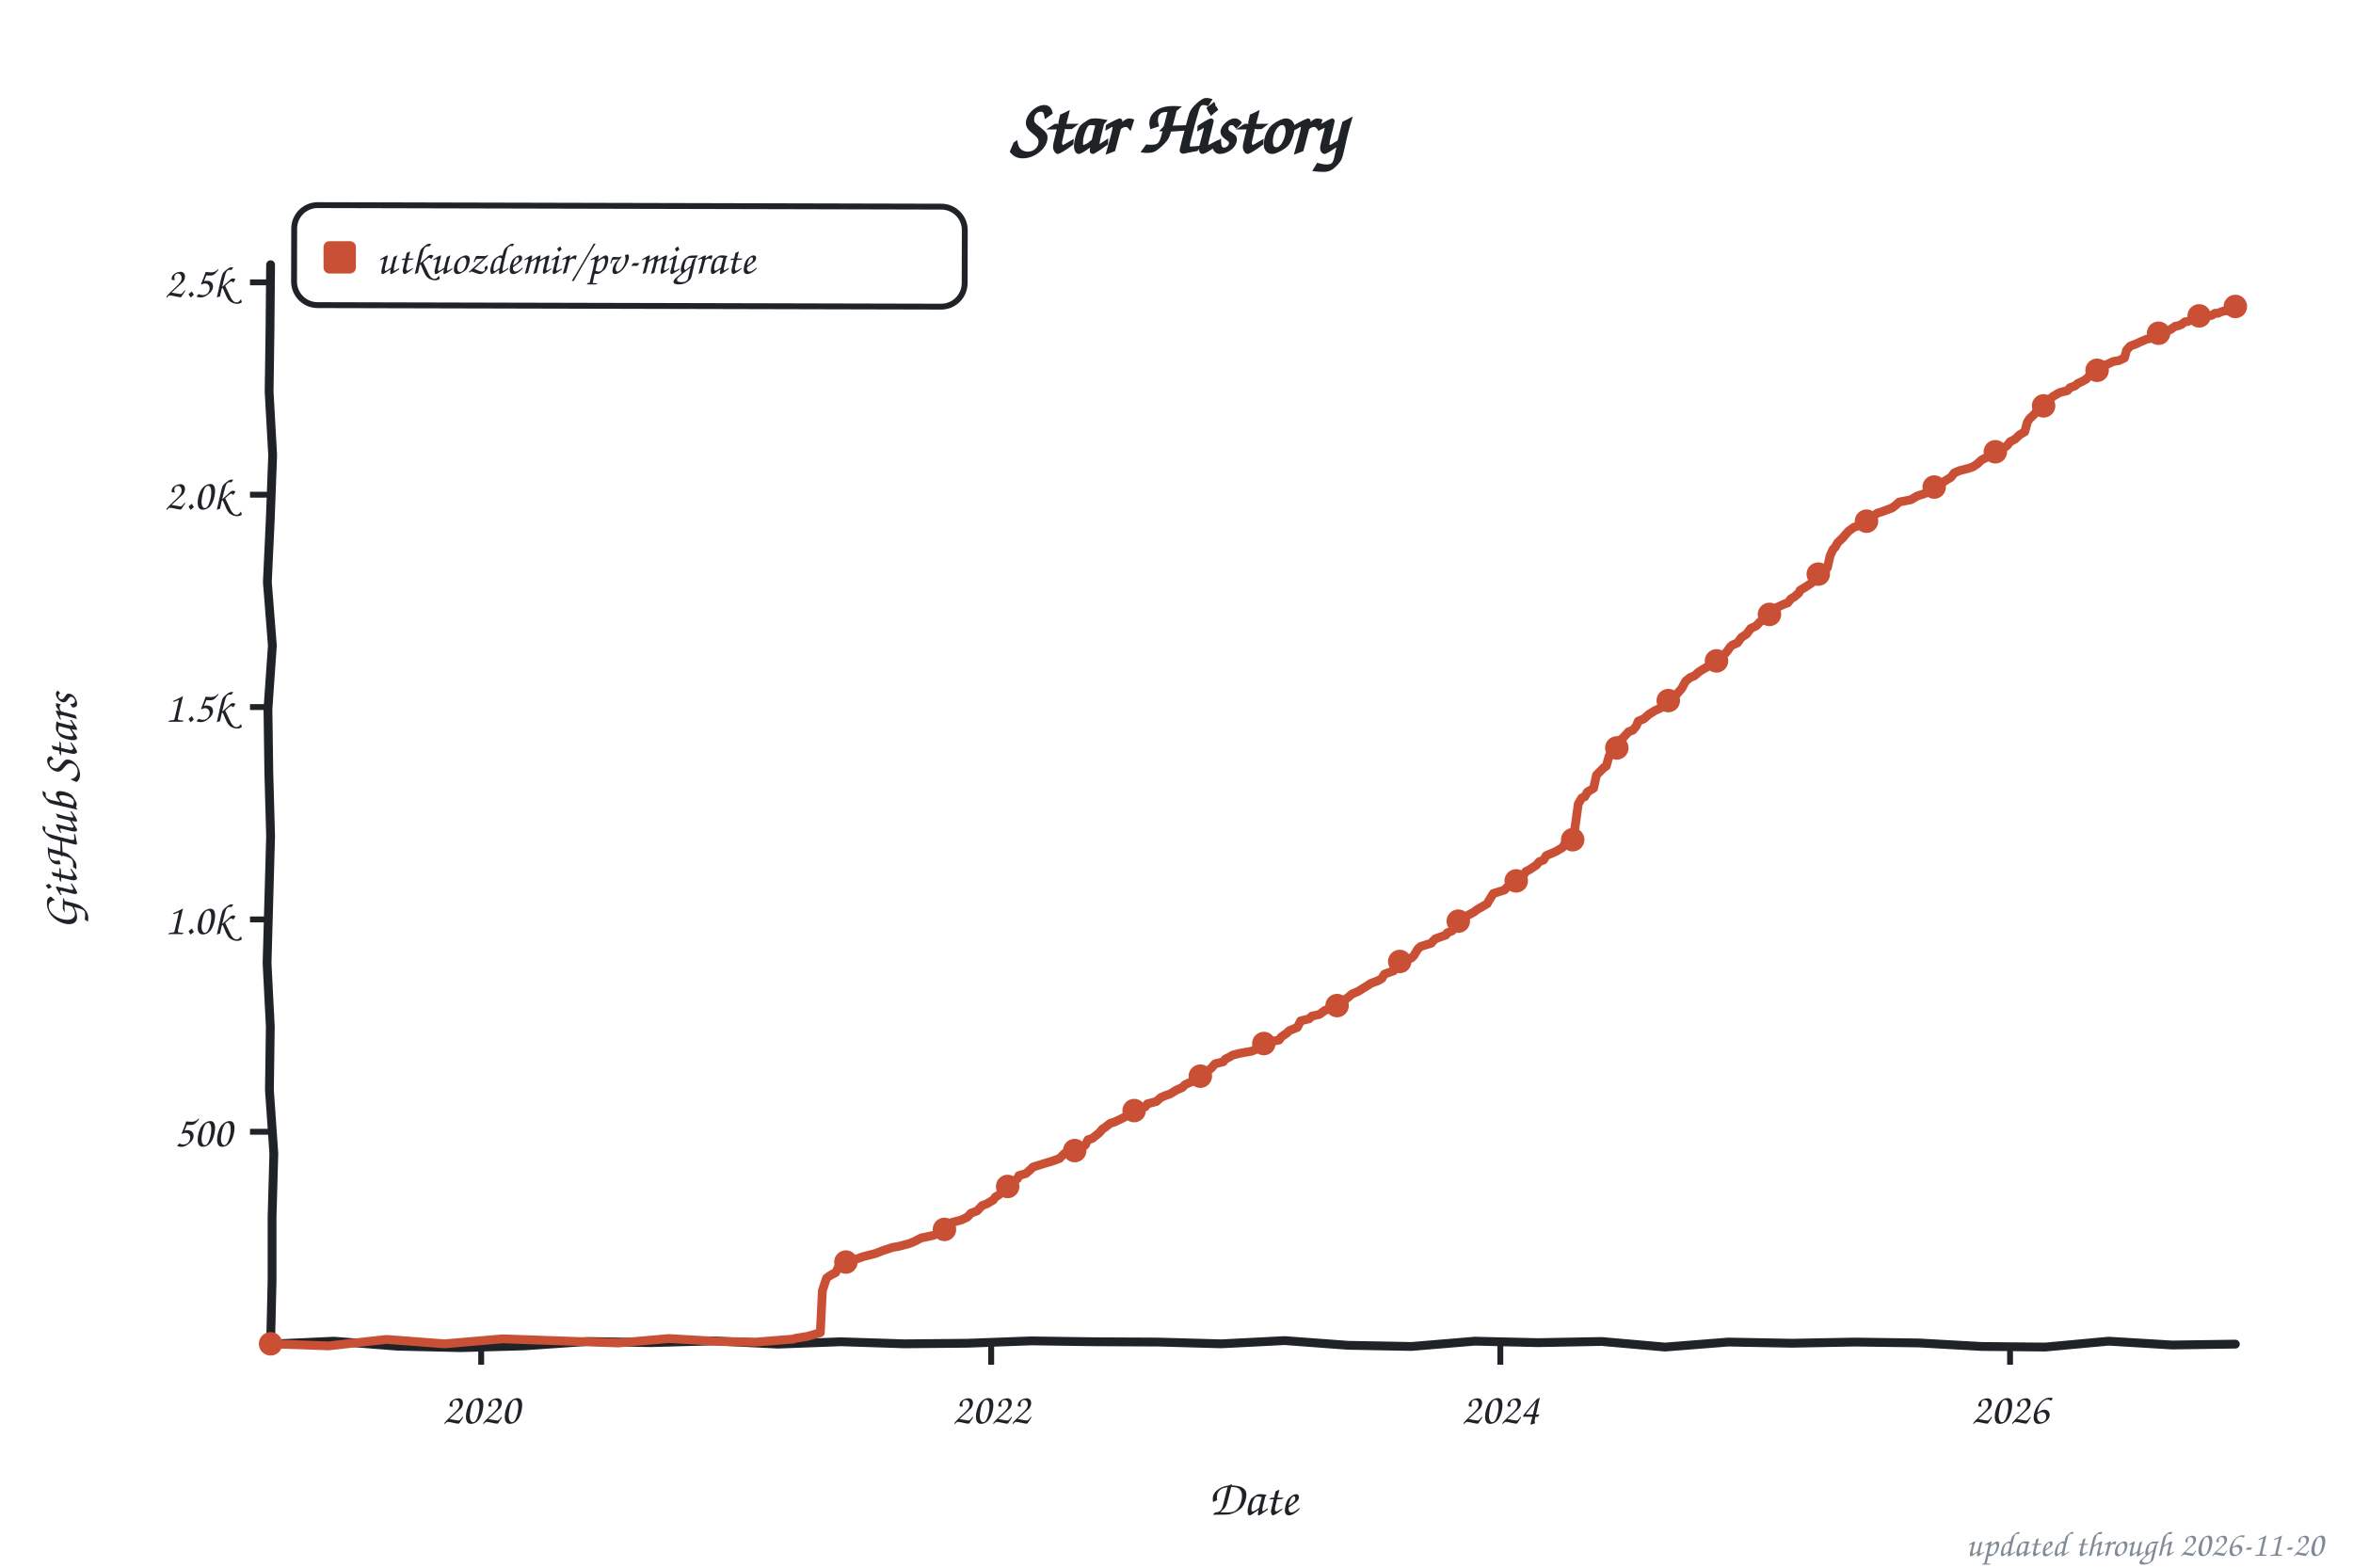
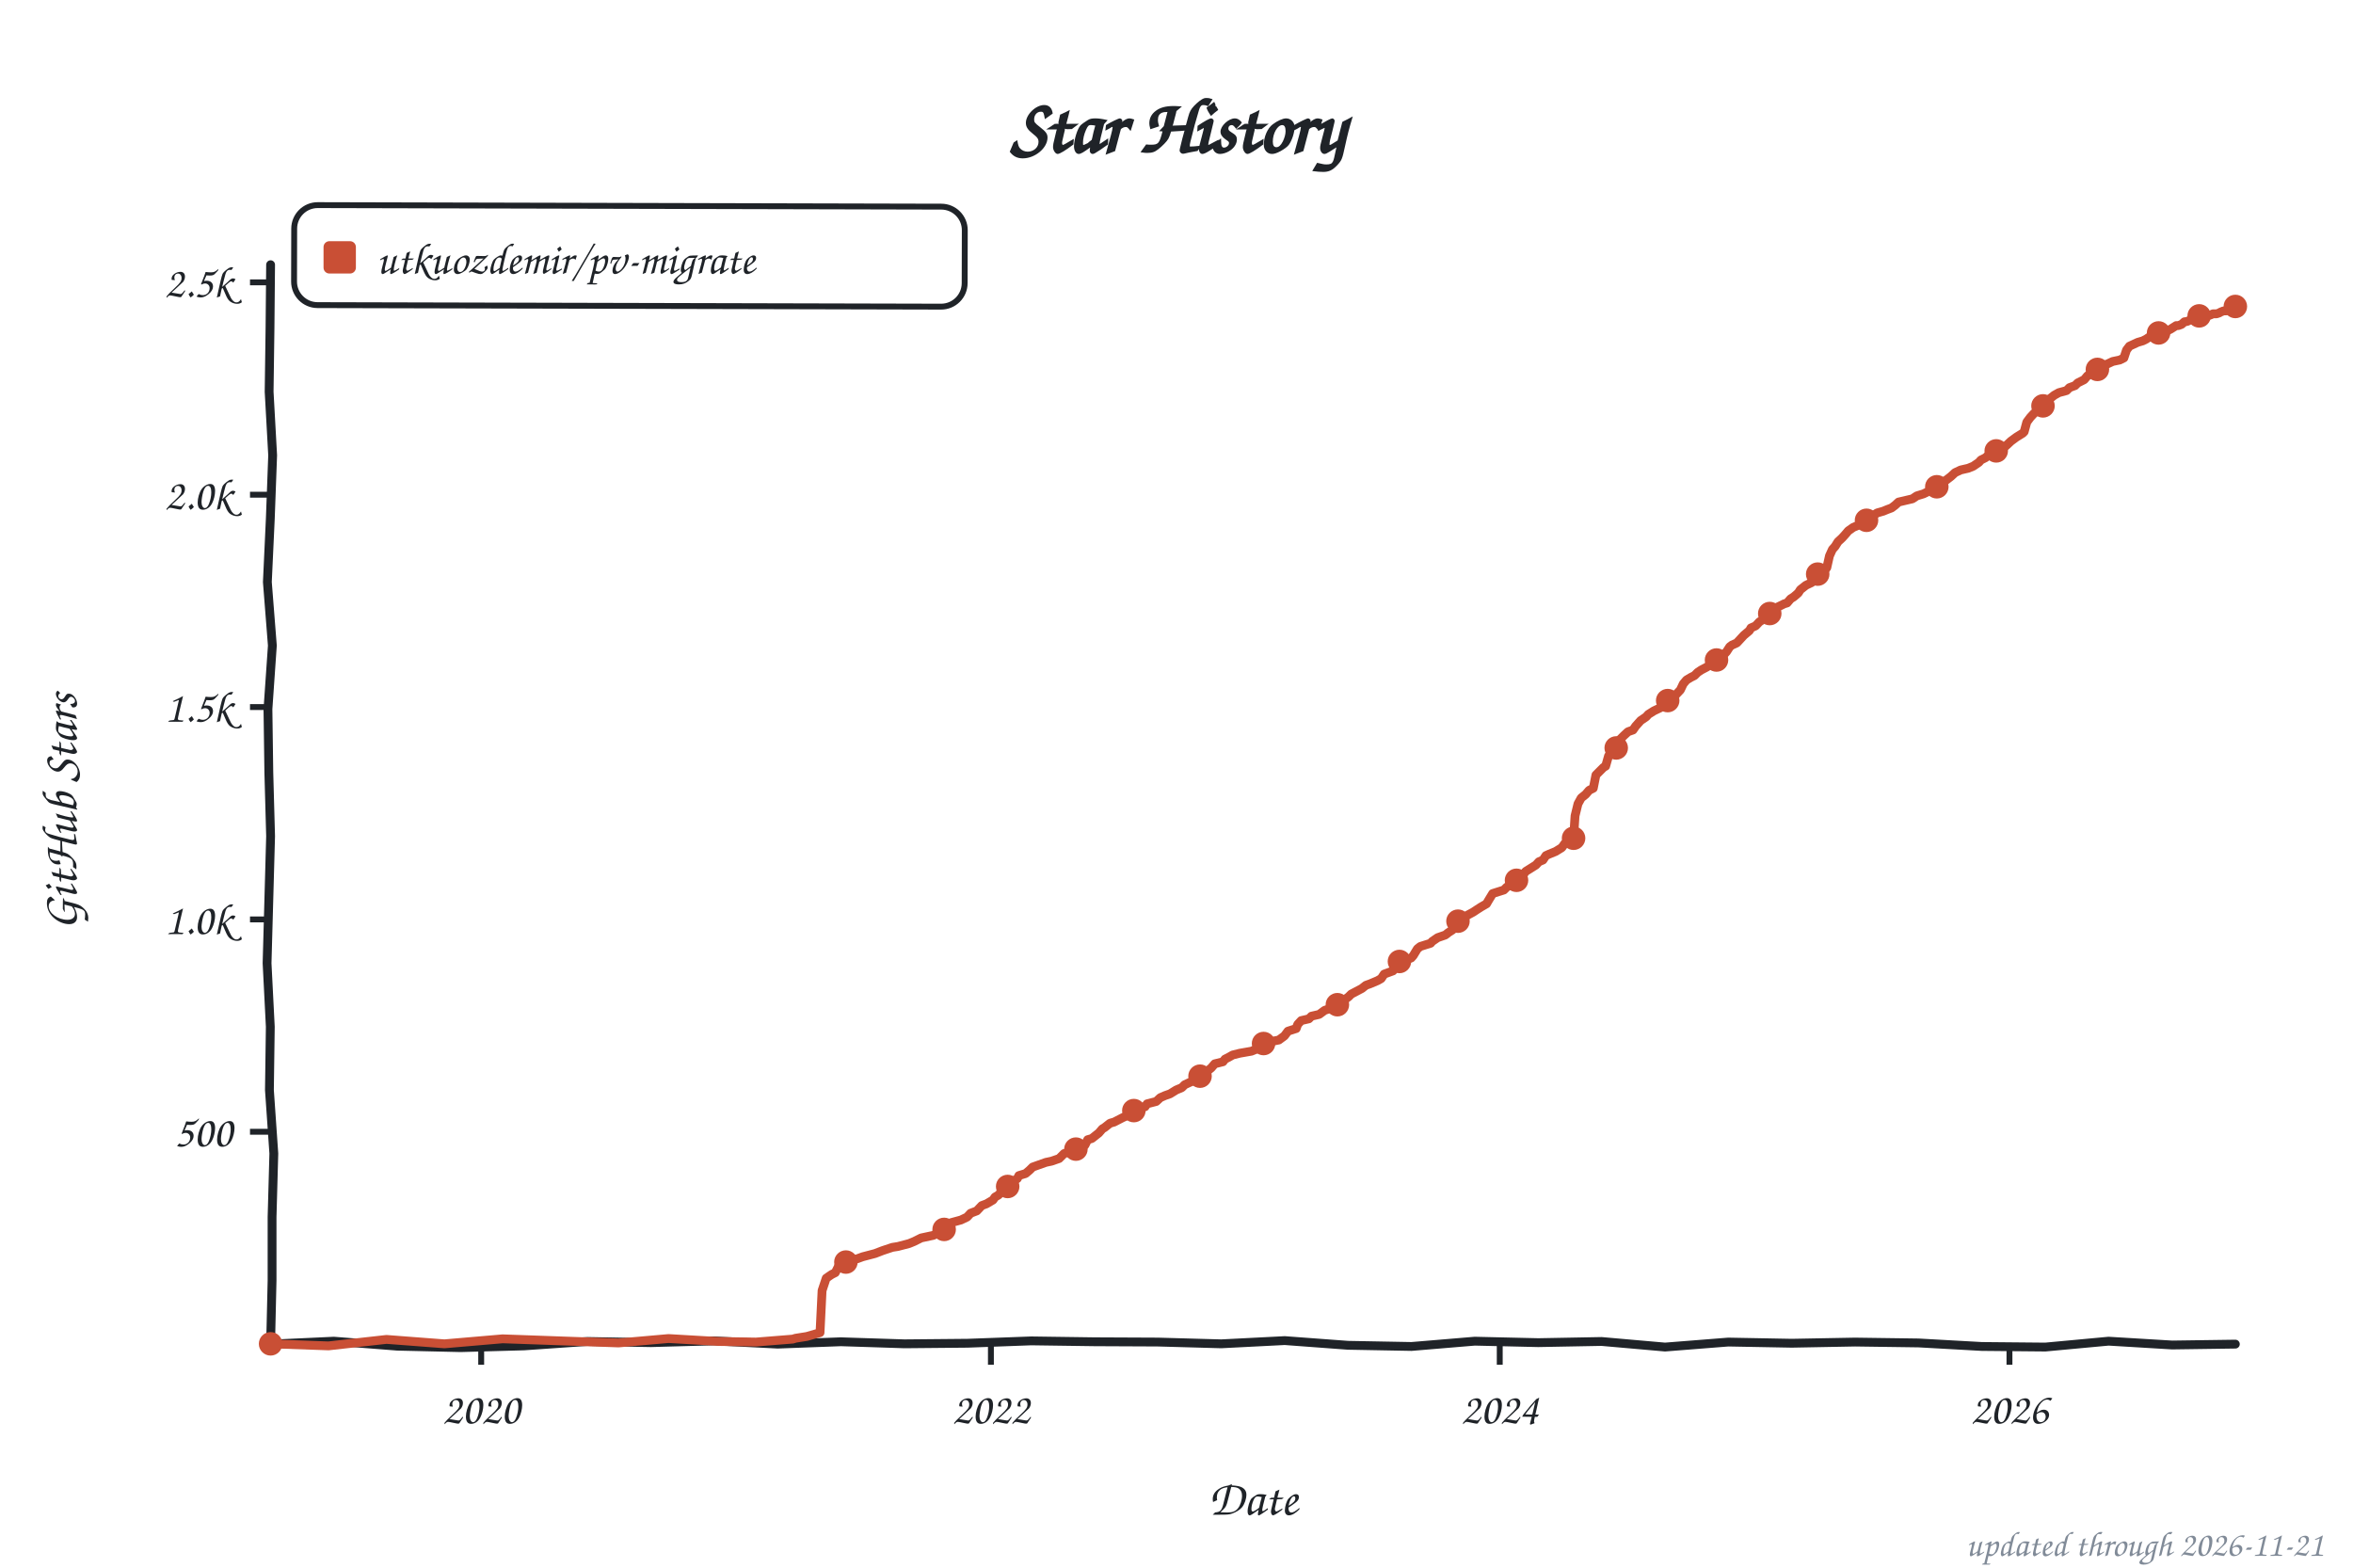
<svg xmlns="http://www.w3.org/2000/svg" width="800" height="533" viewBox="0 0 800 533" role="img" aria-label="Star history of utkuozdemir/pv-migrate">
  <style>text{font-family:"Comic Sans MS","Chalkboard SE","Comic Neue","Marker Felt",cursive}</style>
  <text x="400" y="52" font-size="26" font-weight="bold" text-anchor="middle" fill="#1f2328">Star History</text>
  <rect x="100" y="70" width="228" height="34" rx="8" fill="none" stroke="#1f2328" stroke-width="2" transform="rotate(0.14 214 87)" />
  <rect x="110" y="82" width="11" height="11" rx="2" fill="#c94f35" />
  <text x="128" y="93" font-size="15" fill="#1f2328" textLength="189" lengthAdjust="spacingAndGlyphs">utkuozdemir/pv-migrate</text>
  <line x1="85" y1="384.8" x2="92" y2="384.8" stroke="#1f2328" stroke-width="2" />
  <text x="79" y="389.8" font-size="15" text-anchor="end" fill="#1f2328">500</text>
  <line x1="85" y1="312.6" x2="92" y2="312.6" stroke="#1f2328" stroke-width="2" />
  <text x="79" y="317.6" font-size="15" text-anchor="end" fill="#1f2328">1.0k</text>
  <line x1="85" y1="240.4" x2="92" y2="240.4" stroke="#1f2328" stroke-width="2" />
  <text x="79" y="245.4" font-size="15" text-anchor="end" fill="#1f2328">1.5k</text>
  <line x1="85" y1="168.2" x2="92" y2="168.2" stroke="#1f2328" stroke-width="2" />
  <text x="79" y="173.2" font-size="15" text-anchor="end" fill="#1f2328">2.0k</text>
  <line x1="85" y1="96.0" x2="92" y2="96.0" stroke="#1f2328" stroke-width="2" />
  <text x="79" y="101.0" font-size="15" text-anchor="end" fill="#1f2328">2.5k</text>
  <line x1="163.6" y1="457" x2="163.6" y2="464" stroke="#1f2328" stroke-width="2" />
  <text x="163.6" y="484" font-size="15" text-anchor="middle" fill="#1f2328">2020</text>
-   <line x1="337.0" y1="457" x2="337.0" y2="464" stroke="#1f2328" stroke-width="2" />
-   <text x="337.0" y="484" font-size="15" text-anchor="middle" fill="#1f2328">2022</text>
-   <line x1="510.1" y1="457" x2="510.1" y2="464" stroke="#1f2328" stroke-width="2" />
-   <text x="510.1" y="484" font-size="15" text-anchor="middle" fill="#1f2328">2024</text>
-   <line x1="683.4" y1="457" x2="683.4" y2="464" stroke="#1f2328" stroke-width="2" />
-   <text x="683.4" y="484" font-size="15" text-anchor="middle" fill="#1f2328">2026</text>
+   <line x1="336.9" y1="457" x2="336.9" y2="464" stroke="#1f2328" stroke-width="2" />
+   <text x="336.9" y="484" font-size="15" text-anchor="middle" fill="#1f2328">2022</text>
+   <line x1="509.9" y1="457" x2="509.9" y2="464" stroke="#1f2328" stroke-width="2" />
+   <text x="509.9" y="484" font-size="15" text-anchor="middle" fill="#1f2328">2024</text>
+   <line x1="683.2" y1="457" x2="683.2" y2="464" stroke="#1f2328" stroke-width="2" />
+   <text x="683.2" y="484" font-size="15" text-anchor="middle" fill="#1f2328">2026</text>
  <text x="426" y="515" font-size="17" text-anchor="middle" fill="#1f2328">Date</text>
  <text x="26" y="276" font-size="17" text-anchor="middle" fill="#1f2328" transform="rotate(-90 26 276)">GitHub Stars</text>
  <path d="M 92.0,90.0 L 91.8,111.6 L 91.5,133.2 L 92.7,154.8 L 91.9,176.4 L 90.9,197.9 L 92.6,219.5 L 91.1,241.1 L 91.4,262.7 L 92.0,284.3 L 91.4,305.9 L 90.8,327.5 L 91.9,349.1 L 91.6,370.6 L 93.1,392.2 L 92.5,413.8 L 92.5,435.4 L 92.0,457.0 L 113.5,456.0 L 135.1,457.7 L 156.6,458.2 L 178.2,457.6 L 199.7,456.1 L 221.3,456.5 L 242.8,455.9 L 264.4,457.0 L 285.9,456.2 L 307.5,456.9 L 329.0,456.7 L 350.6,455.9 L 372.1,456.2 L 393.7,456.3 L 415.2,456.9 L 436.8,455.8 L 458.3,457.4 L 479.9,457.8 L 501.4,456.0 L 523.0,456.5 L 544.5,456.1 L 566.1,458.0 L 587.6,456.3 L 609.2,456.7 L 630.7,456.3 L 652.3,456.6 L 673.8,457.8 L 695.4,458.0 L 716.9,456.0 L 738.5,457.3 L 760.0,457.0" fill="none" stroke="#1f2328" stroke-width="3" stroke-linecap="round" stroke-linejoin="round" />
-   <path d="M 92.0,456.9 L 111.7,457.6 L 131.4,455.4 L 151.2,456.9 L 170.9,455.2 L 190.6,455.9 L 210.3,456.6 L 227.4,455.1 L 244.5,456.1 L 257.1,456.3 L 269.6,455.3 L 270.6,455.0 L 274.4,454.4 L 278.9,453.1 L 279.6,438.8 L 281.0,434.6 L 281.9,433.9 L 282.9,433.3 L 284.1,432.7 L 285.3,430.3 L 286.4,429.4 L 288.8,428.4 L 291.4,428.0 L 293.3,427.3 L 297.6,426.2 L 300.2,425.2 L 303.5,424.1 L 305.4,423.8 L 309.2,422.8 L 310.9,422.1 L 313.2,420.9 L 317.5,420.0 L 319.2,418.9 L 321.3,417.9 L 322.5,417.6 L 323.4,415.7 L 326.8,414.8 L 328.9,413.8 L 330.1,412.5 L 332.2,411.7 L 333.9,409.9 L 335.5,409.3 L 337.7,408.0 L 338.4,407.0 L 339.6,406.3 L 341.5,404.0 L 342.6,403.4 L 343.6,402.3 L 346.0,400.7 L 346.4,399.7 L 348.8,399.0 L 350.2,397.8 L 351.2,396.8 L 355.0,395.6 L 357.4,394.9 L 360.2,393.9 L 361.1,393.0 L 361.9,392.2 L 364.2,391.6 L 368.0,390.0 L 369.0,389.3 L 369.9,387.5 L 371.3,387.1 L 373.7,385.2 L 374.9,383.8 L 375.6,383.4 L 377.5,381.9 L 378.9,381.5 L 380.8,380.6 L 382.2,379.9 L 384.1,378.7 L 384.6,378.0 L 386.8,376.9 L 389.4,376.3 L 390.1,375.3 L 393.2,374.5 L 394.6,373.2 L 396.2,372.5 L 397.9,371.9 L 400.0,370.6 L 401.9,369.8 L 402.9,368.8 L 405.5,367.6 L 406.2,366.8 L 407.6,366.2 L 409.8,365.2 L 410.9,363.9 L 411.9,363.1 L 413.1,361.7 L 415.9,361.0 L 416.6,360.1 L 417.8,359.5 L 419.2,358.7 L 421.6,358.1 L 425.6,357.4 L 427.8,356.5 L 428.7,355.3 L 429.9,354.6 L 434.9,353.6 L 435.6,352.6 L 437.3,351.4 L 438.4,350.4 L 441.1,349.3 L 442.2,347.1 L 445.1,346.4 L 446.0,345.5 L 448.6,344.9 L 450.5,343.5 L 452.4,342.9 L 454.6,341.9 L 455.0,341.2 L 456.9,340.2 L 458.6,338.9 L 459.6,338.0 L 461.9,337.0 L 463.8,335.8 L 466.2,334.3 L 468.6,333.4 L 469.8,332.7 L 470.7,331.2 L 473.8,330.1 L 474.3,328.3 L 475.9,326.9 L 477.8,326.5 L 479.9,325.7 L 480.7,324.9 L 482.1,322.6 L 483.0,321.8 L 486.6,320.7 L 487.1,320.1 L 488.0,319.2 L 491.6,317.9 L 492.0,317.2 L 493.7,316.5 L 494.6,314.6 L 496.1,312.9 L 498.2,312.0 L 498.7,311.4 L 501.1,310.1 L 502.0,309.4 L 503.7,308.4 L 505.6,307.3 L 506.3,306.1 L 507.7,303.8 L 511.5,302.6 L 512.4,301.6 L 513.9,300.8 L 514.6,300.3 L 516.5,299.0 L 517.9,297.7 L 518.8,296.3 L 520.0,295.7 L 522.4,294.1 L 523.3,293.0 L 524.8,292.4 L 525.7,290.9 L 526.9,290.4 L 529.0,289.5 L 531.2,288.2 L 532.1,286.8 L 533.8,286.0 L 535.4,282.0 L 536.6,273.3 L 537.8,271.3 L 538.8,270.9 L 539.7,269.3 L 541.8,268.0 L 542.8,263.5 L 544.2,262.1 L 545.4,260.9 L 546.1,260.5 L 547.1,257.0 L 548.2,256.0 L 549.4,255.3 L 550.4,252.0 L 551.8,250.9 L 553.7,248.8 L 555.1,248.3 L 556.3,246.9 L 557.0,245.2 L 558.9,244.4 L 560.6,242.9 L 562.5,241.7 L 564.6,240.7 L 565.1,240.3 L 566.3,239.7 L 567.2,238.2 L 568.9,237.1 L 569.6,236.6 L 570.8,235.2 L 571.7,234.2 L 573.1,231.6 L 574.6,230.4 L 576.2,229.7 L 577.4,228.6 L 578.6,227.8 L 580.0,227.0 L 581.4,226.1 L 583.1,225.4 L 584.0,224.2 L 585.9,222.9 L 587.1,221.6 L 588.3,219.9 L 589.0,219.3 L 590.7,218.6 L 592.1,216.7 L 593.8,215.6 L 595.2,213.7 L 597.1,212.8 L 598.3,211.5 L 599.9,210.5 L 600.9,209.2 L 602.3,208.2 L 603.7,206.8 L 604.2,206.5 L 606.8,205.3 L 607.8,205.0 L 608.9,203.6 L 610.1,202.9 L 611.6,201.6 L 612.0,200.7 L 613.7,199.7 L 616.1,198.1 L 617.0,196.5 L 618.2,195.2 L 619.9,194.8 L 621.3,193.0 L 622.2,189.0 L 623.2,186.8 L 623.9,186.1 L 624.8,184.5 L 626.5,182.9 L 627.4,181.8 L 628.6,180.5 L 630.3,179.3 L 632.2,178.6 L 633.8,177.4 L 634.8,176.9 L 636.0,176.0 L 638.4,174.4 L 639.5,174.1 L 641.7,173.3 L 643.3,172.7 L 644.5,171.8 L 645.7,170.7 L 649.7,169.9 L 651.9,168.6 L 654.2,167.9 L 656.4,166.8 L 656.8,165.9 L 659.7,164.9 L 660.2,164.2 L 662.1,163.0 L 663.3,162.3 L 664.4,160.8 L 666.3,160.0 L 669.4,159.2 L 670.8,158.7 L 672.3,157.7 L 673.7,156.4 L 675.3,155.6 L 676.1,154.8 L 678.0,153.9 L 679.6,152.7 L 681.7,152.0 L 682.5,151.4 L 683.4,150.2 L 685.1,149.3 L 686.7,147.8 L 688.4,146.8 L 689.3,143.5 L 690.0,142.4 L 691.2,141.3 L 692.4,140.0 L 693.4,138.9 L 694.8,138.0 L 696.0,137.2 L 697.6,135.1 L 698.3,134.6 L 700.2,133.5 L 702.9,132.8 L 703.8,131.8 L 705.5,131.2 L 706.4,130.4 L 708.1,129.6 L 709.3,128.9 L 711.2,126.9 L 712.6,126.0 L 713.3,125.6 L 714.7,124.6 L 716.8,123.7 L 718.5,122.9 L 720.4,122.6 L 722.3,121.7 L 723.0,119.1 L 724.2,117.7 L 726.3,116.9 L 728.0,116.1 L 729.9,115.3 L 731.1,115.1 L 733.0,113.5 L 736.3,112.5 L 737.0,112.5 L 738.2,111.9 L 738.7,111.5 L 739.6,110.9 L 740.8,110.7 L 741.7,110.3 L 742.9,109.4 L 743.9,109.3 L 745.1,108.7 L 745.5,108.3 L 746.5,108.1 L 747.7,107.4 L 748.4,107.3 L 749.3,107.3 L 750.5,107.3 L 751.5,107.3 L 752.2,107.1 L 753.1,106.5 L 754.1,106.5 L 755.0,106.1 L 756.2,105.7 L 757.2,105.7 L 758.1,105.4 L 759.3,104.2 L 760.0,104.2" fill="none" stroke="#c94f35" stroke-width="3" stroke-linecap="round" stroke-linejoin="round" />
+   <path d="M 92.0,456.9 L 111.7,457.6 L 131.4,455.4 L 151.1,456.9 L 170.9,455.2 L 190.6,455.9 L 210.3,456.6 L 227.3,455.1 L 244.4,456.1 L 257.0,456.3 L 269.5,455.3 L 270.5,455.0 L 274.3,454.4 L 278.8,453.1 L 279.5,438.8 L 280.9,434.6 L 281.9,433.9 L 282.8,433.3 L 284.0,432.7 L 285.2,430.3 L 286.4,429.4 L 288.7,428.4 L 291.4,428.0 L 293.3,427.3 L 297.5,426.2 L 300.1,425.2 L 303.4,424.1 L 305.3,423.8 L 309.1,422.8 L 310.8,422.1 L 313.2,420.9 L 317.4,420.0 L 319.1,418.9 L 321.2,417.9 L 322.4,417.6 L 323.4,415.7 L 326.7,414.8 L 328.8,413.8 L 330.0,412.5 L 332.1,411.7 L 333.8,409.9 L 335.4,409.3 L 337.6,408.0 L 338.3,407.0 L 339.5,406.3 L 341.4,404.0 L 342.6,403.4 L 343.5,402.3 L 345.9,400.7 L 346.4,399.7 L 348.7,399.0 L 350.1,397.8 L 351.1,396.8 L 355.6,395.2 L 357.5,394.8 L 360.1,393.9 L 361.0,393.0 L 361.8,392.2 L 364.1,391.6 L 367.9,390.0 L 368.9,389.3 L 369.8,387.5 L 371.2,387.1 L 373.6,385.2 L 374.8,383.8 L 375.5,383.4 L 377.4,381.9 L 378.8,381.5 L 381.7,380.0 L 382.6,379.6 L 384.0,378.7 L 385.7,377.3 L 386.7,376.9 L 389.3,376.3 L 390.0,375.3 L 393.1,374.5 L 394.5,373.2 L 396.1,372.5 L 397.8,371.9 L 399.9,370.6 L 401.8,369.8 L 402.8,368.8 L 405.4,367.6 L 406.1,366.8 L 408.5,365.6 L 409.6,365.2 L 410.8,363.9 L 411.8,363.1 L 413.0,361.7 L 415.8,361.0 L 416.5,360.1 L 417.7,359.5 L 419.1,358.7 L 421.5,358.1 L 425.5,357.4 L 427.7,356.5 L 428.6,355.3 L 429.8,354.6 L 434.8,353.6 L 436.7,352.2 L 437.9,350.6 L 440.7,349.7 L 441.2,348.3 L 442.4,347.0 L 445.0,346.4 L 445.9,345.5 L 448.5,344.9 L 450.4,343.5 L 452.3,342.9 L 454.4,341.9 L 454.9,341.2 L 456.8,340.2 L 458.5,338.9 L 459.4,338.0 L 463.0,336.1 L 464.4,335.0 L 465.8,334.5 L 468.4,333.4 L 469.6,332.7 L 470.6,331.2 L 473.6,330.1 L 474.1,328.3 L 475.8,326.9 L 477.7,326.5 L 479.8,325.7 L 480.5,324.9 L 481.9,322.6 L 482.9,321.8 L 486.4,320.7 L 486.9,320.1 L 488.8,318.8 L 491.4,317.9 L 492.4,317.1 L 493.8,316.2 L 495.2,313.5 L 495.9,312.9 L 498.1,312.0 L 498.5,311.4 L 500.9,310.1 L 502.1,309.3 L 503.5,308.4 L 505.4,307.3 L 506.1,306.1 L 507.5,303.8 L 511.3,302.6 L 512.3,301.6 L 513.7,300.8 L 514.9,299.7 L 516.3,299.0 L 517.7,297.7 L 518.7,296.3 L 520.3,295.3 L 522.2,294.1 L 523.2,293.0 L 524.6,292.4 L 525.6,290.9 L 526.7,290.4 L 528.9,289.5 L 531.0,288.2 L 532.0,286.8 L 535.0,285.0 L 535.5,277.4 L 536.5,273.3 L 537.6,271.3 L 539.1,270.1 L 540.3,268.7 L 541.7,268.0 L 542.6,263.5 L 544.0,262.1 L 545.2,260.9 L 545.9,260.5 L 546.9,257.0 L 548.1,256.0 L 549.3,255.3 L 550.2,252.0 L 552.1,250.1 L 553.5,248.8 L 555.2,248.2 L 556.1,246.9 L 557.8,245.0 L 559.7,243.7 L 560.4,242.9 L 562.3,241.7 L 564.4,240.7 L 564.9,240.3 L 566.1,239.7 L 567.0,238.2 L 568.7,237.1 L 569.4,236.6 L 571.3,234.6 L 572.3,232.5 L 573.4,231.2 L 574.9,230.3 L 576.1,229.7 L 577.2,228.6 L 578.4,227.8 L 580.3,226.8 L 581.3,226.1 L 582.9,225.4 L 583.9,224.2 L 585.8,222.9 L 587.0,221.6 L 588.1,219.9 L 588.9,219.3 L 590.5,218.6 L 592.9,216.0 L 594.8,214.4 L 595.3,213.5 L 596.9,212.8 L 598.1,211.5 L 600.0,210.2 L 601.4,208.9 L 602.8,207.5 L 603.5,206.8 L 605.4,205.9 L 606.6,205.3 L 607.6,205.0 L 608.8,203.6 L 609.9,202.9 L 611.4,201.6 L 612.1,200.5 L 614.0,199.0 L 615.9,198.1 L 616.8,196.5 L 618.0,195.2 L 619.9,194.5 L 621.1,193.0 L 622.0,189.0 L 623.0,186.8 L 623.9,185.8 L 624.9,184.2 L 626.3,182.9 L 627.3,181.8 L 628.4,180.5 L 630.1,179.3 L 633.2,178.0 L 633.7,177.4 L 635.3,176.1 L 636.0,175.9 L 638.2,174.4 L 640.3,173.8 L 641.5,173.3 L 643.1,172.7 L 644.3,171.8 L 645.5,170.7 L 650.2,169.6 L 651.7,168.6 L 654.0,167.9 L 656.2,166.8 L 656.6,165.9 L 659.5,164.9 L 660.2,164.0 L 661.6,163.3 L 663.3,162.0 L 664.7,160.7 L 666.6,159.8 L 669.2,159.2 L 670.9,158.5 L 672.8,157.2 L 673.5,156.4 L 675.1,155.6 L 676.3,154.5 L 678.0,153.8 L 679.4,152.7 L 681.5,152.0 L 682.2,151.4 L 683.7,150.0 L 685.6,148.6 L 687.7,147.3 L 688.2,146.8 L 689.1,143.5 L 690.3,141.9 L 691.5,140.6 L 692.4,139.9 L 693.2,138.9 L 695.5,137.7 L 696.0,136.3 L 697.9,134.8 L 698.4,134.4 L 700.0,133.5 L 702.6,132.8 L 703.6,131.8 L 705.5,131.1 L 706.4,130.2 L 708.6,129.1 L 709.7,127.8 L 710.9,126.9 L 712.8,125.9 L 713.5,125.3 L 714.7,124.4 L 716.6,123.7 L 718.3,122.9 L 720.7,122.4 L 722.1,121.7 L 723.0,119.0 L 724.0,117.7 L 726.8,116.4 L 728.5,115.9 L 729.7,115.3 L 731.3,114.2 L 732.7,113.5 L 736.1,112.5 L 736.8,112.5 L 738.0,111.9 L 739.1,111.2 L 739.9,110.7 L 740.6,110.7 L 741.7,110.3 L 742.7,109.4 L 743.6,109.3 L 744.8,108.7 L 745.5,108.3 L 746.5,108.0 L 747.4,107.4 L 748.4,107.3 L 749.3,107.3 L 750.5,107.4 L 751.5,107.1 L 752.4,106.7 L 753.6,106.7 L 754.5,106.4 L 755.0,106.1 L 756.0,105.7 L 756.9,105.7 L 757.9,105.4 L 759.3,104.1 L 760.0,104.2" fill="none" stroke="#c94f35" stroke-width="3" stroke-linecap="round" stroke-linejoin="round" />
  <circle cx="92.0" cy="456.9" r="4" fill="#c94f35" />
  <circle cx="287.6" cy="429.1" r="4" fill="#c94f35" />
-   <circle cx="321.1" cy="418.0" r="4" fill="#c94f35" />
+   <circle cx="321.0" cy="418.0" r="4" fill="#c94f35" />
  <circle cx="342.6" cy="403.4" r="4" fill="#c94f35" />
-   <circle cx="365.4" cy="391.2" r="4" fill="#c94f35" />
-   <circle cx="385.6" cy="377.6" r="4" fill="#c94f35" />
-   <circle cx="408.1" cy="365.9" r="4" fill="#c94f35" />
-   <circle cx="429.7" cy="354.8" r="4" fill="#c94f35" />
-   <circle cx="454.6" cy="341.9" r="4" fill="#c94f35" />
-   <circle cx="475.9" cy="326.9" r="4" fill="#c94f35" />
-   <circle cx="495.8" cy="313.2" r="4" fill="#c94f35" />
-   <circle cx="515.5" cy="299.5" r="4" fill="#c94f35" />
-   <circle cx="534.7" cy="285.5" r="4" fill="#c94f35" />
-   <circle cx="549.7" cy="254.3" r="4" fill="#c94f35" />
-   <circle cx="567.2" cy="238.2" r="4" fill="#c94f35" />
-   <circle cx="583.6" cy="224.7" r="4" fill="#c94f35" />
-   <circle cx="601.6" cy="208.9" r="4" fill="#c94f35" />
-   <circle cx="618.2" cy="195.2" r="4" fill="#c94f35" />
-   <circle cx="634.6" cy="177.2" r="4" fill="#c94f35" />
-   <circle cx="657.6" cy="165.6" r="4" fill="#c94f35" />
-   <circle cx="678.4" cy="153.6" r="4" fill="#c94f35" />
-   <circle cx="694.8" cy="138.0" r="4" fill="#c94f35" />
-   <circle cx="713.0" cy="125.9" r="4" fill="#c94f35" />
-   <circle cx="733.9" cy="113.3" r="4" fill="#c94f35" />
+   <circle cx="365.8" cy="390.7" r="4" fill="#c94f35" />
+   <circle cx="385.5" cy="377.6" r="4" fill="#c94f35" />
+   <circle cx="408.0" cy="365.9" r="4" fill="#c94f35" />
+   <circle cx="429.6" cy="354.8" r="4" fill="#c94f35" />
+   <circle cx="454.7" cy="341.6" r="4" fill="#c94f35" />
+   <circle cx="475.8" cy="326.9" r="4" fill="#c94f35" />
+   <circle cx="495.7" cy="313.2" r="4" fill="#c94f35" />
+   <circle cx="515.6" cy="299.3" r="4" fill="#c94f35" />
+   <circle cx="535.0" cy="285.0" r="4" fill="#c94f35" />
+   <circle cx="549.5" cy="254.3" r="4" fill="#c94f35" />
+   <circle cx="567.0" cy="238.2" r="4" fill="#c94f35" />
+   <circle cx="583.6" cy="224.4" r="4" fill="#c94f35" />
+   <circle cx="601.7" cy="208.6" r="4" fill="#c94f35" />
+   <circle cx="618.0" cy="195.2" r="4" fill="#c94f35" />
+   <circle cx="634.6" cy="176.9" r="4" fill="#c94f35" />
+   <circle cx="658.5" cy="165.5" r="4" fill="#c94f35" />
+   <circle cx="678.7" cy="153.3" r="4" fill="#c94f35" />
+   <circle cx="694.6" cy="138.0" r="4" fill="#c94f35" />
+   <circle cx="713.1" cy="125.6" r="4" fill="#c94f35" />
+   <circle cx="733.9" cy="113.2" r="4" fill="#c94f35" />
  <circle cx="747.7" cy="107.4" r="4" fill="#c94f35" />
  <circle cx="760.0" cy="104.2" r="4" fill="#c94f35" />
-   <text x="790" y="529" font-size="12" text-anchor="end" fill="#818b98">updated through 2026-11-20</text>
+   <text x="790" y="529" font-size="12" text-anchor="end" fill="#818b98">updated through 2026-11-21</text>
</svg>
